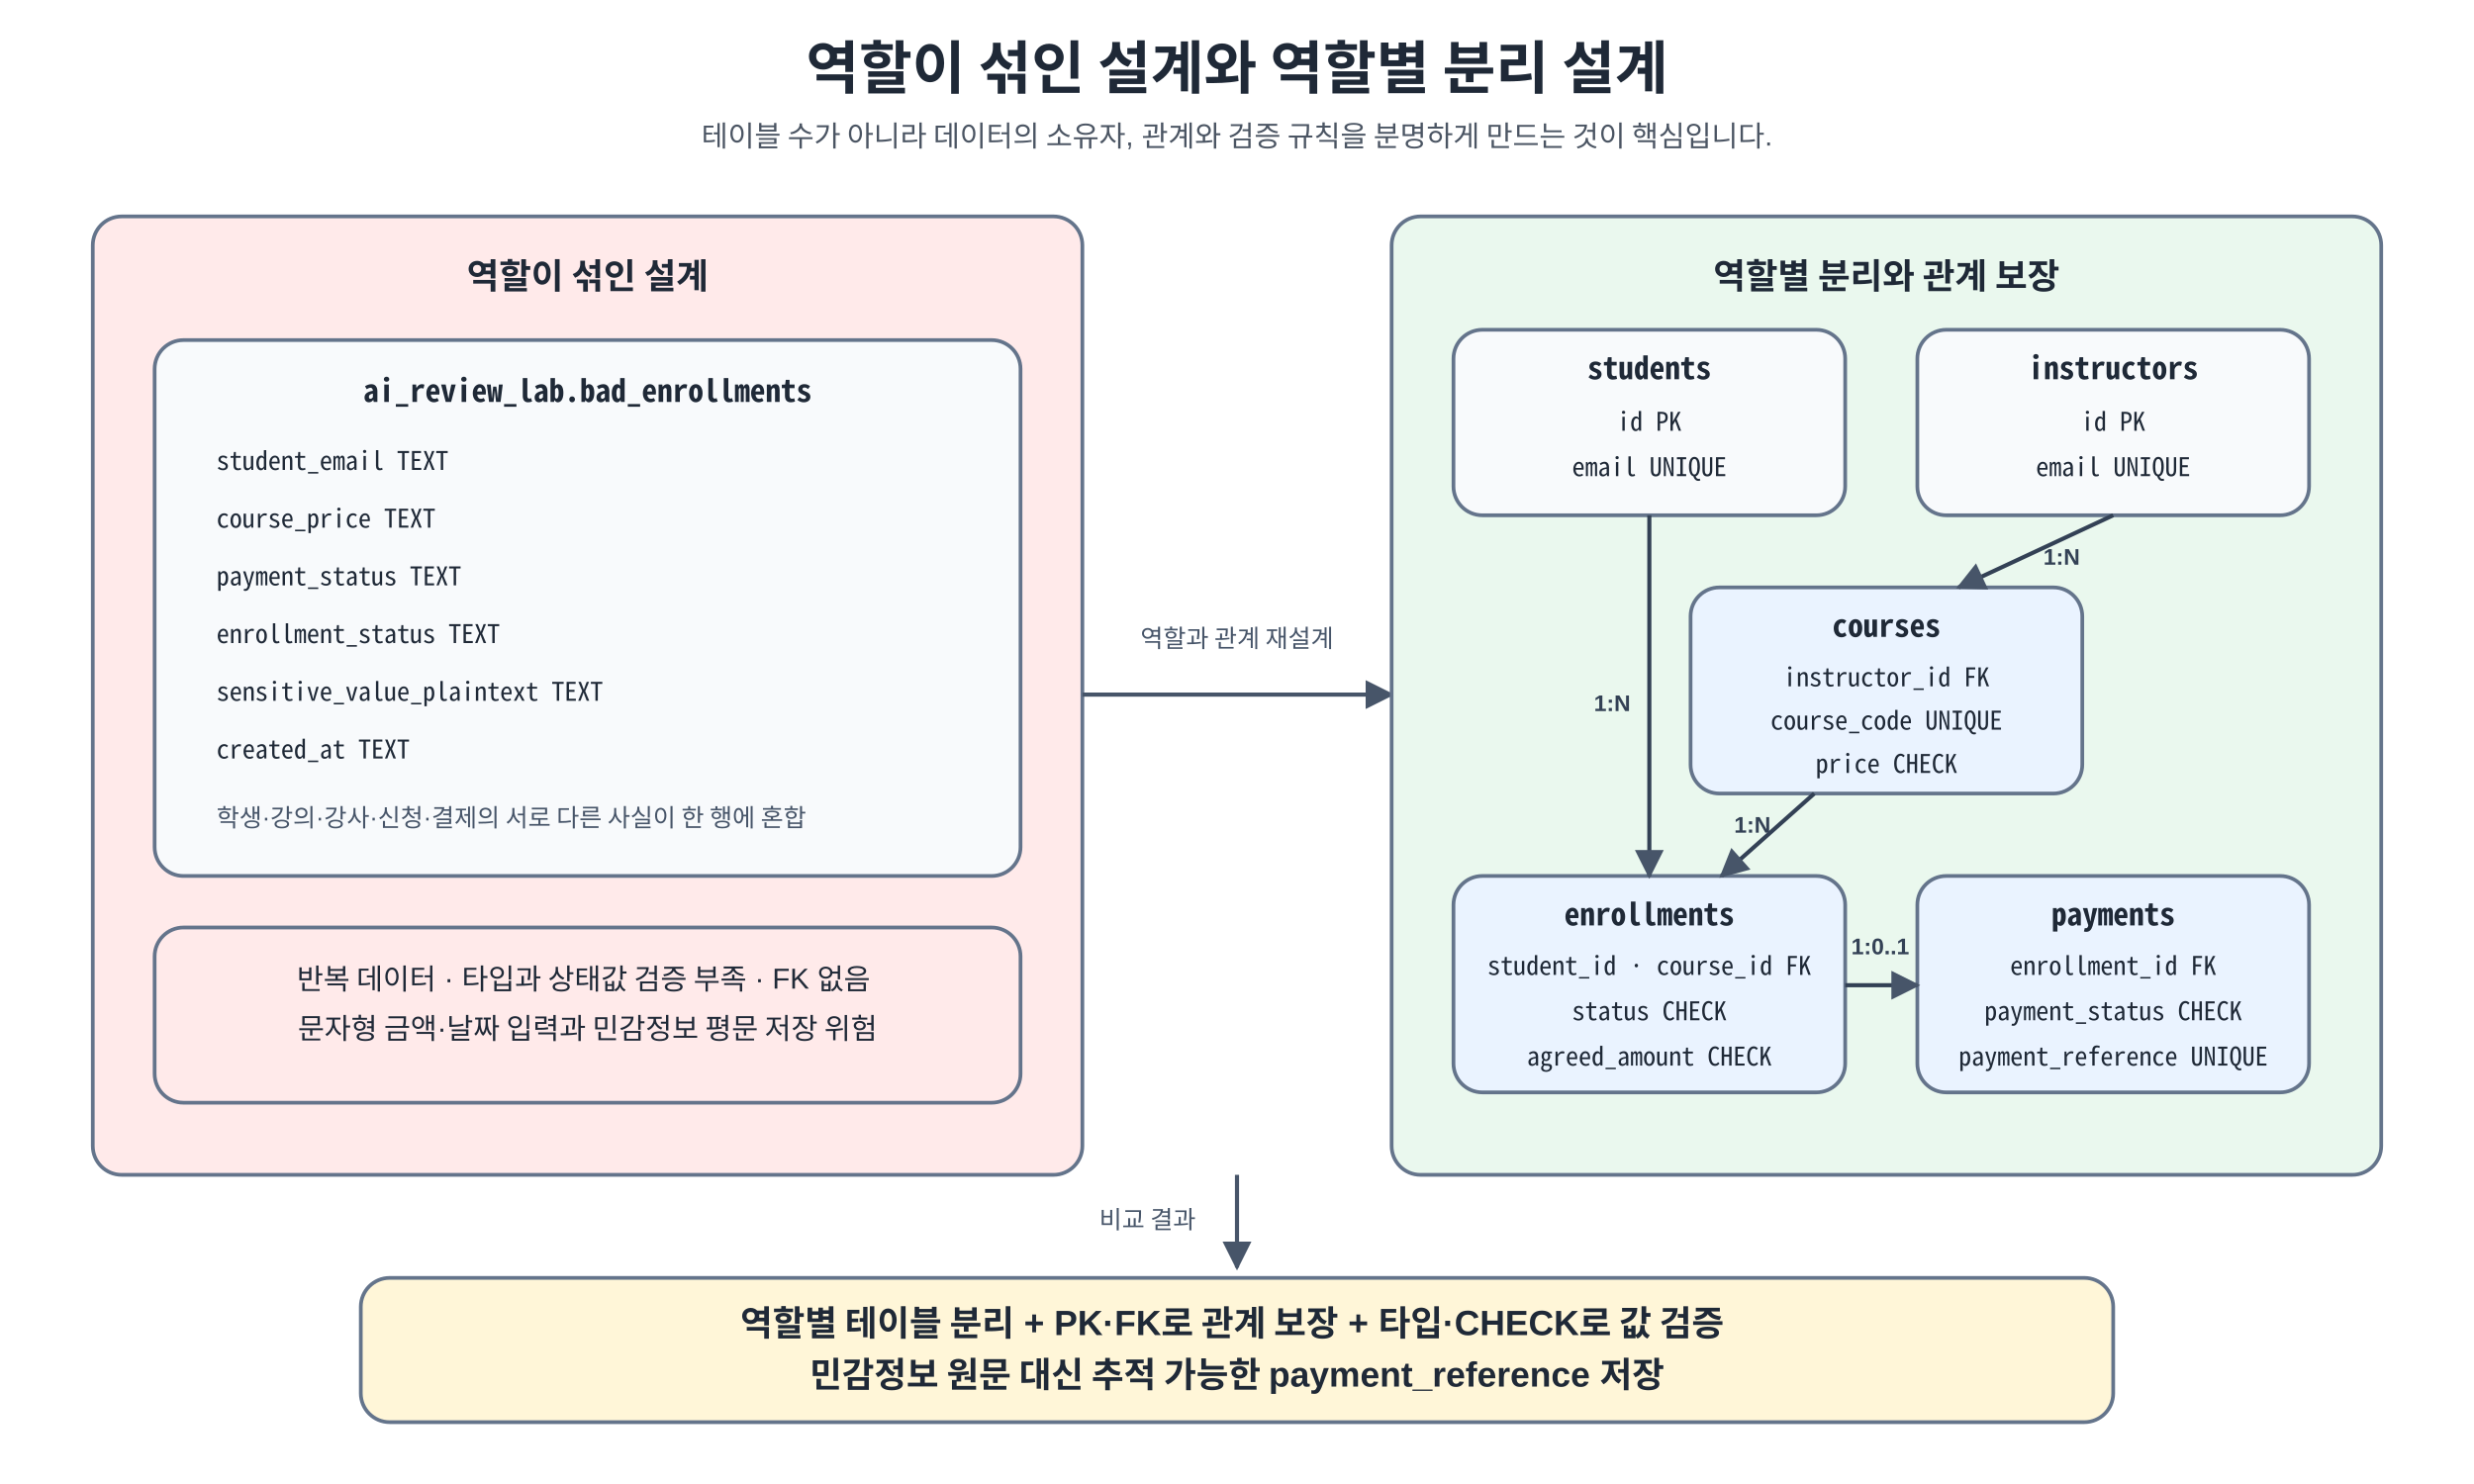
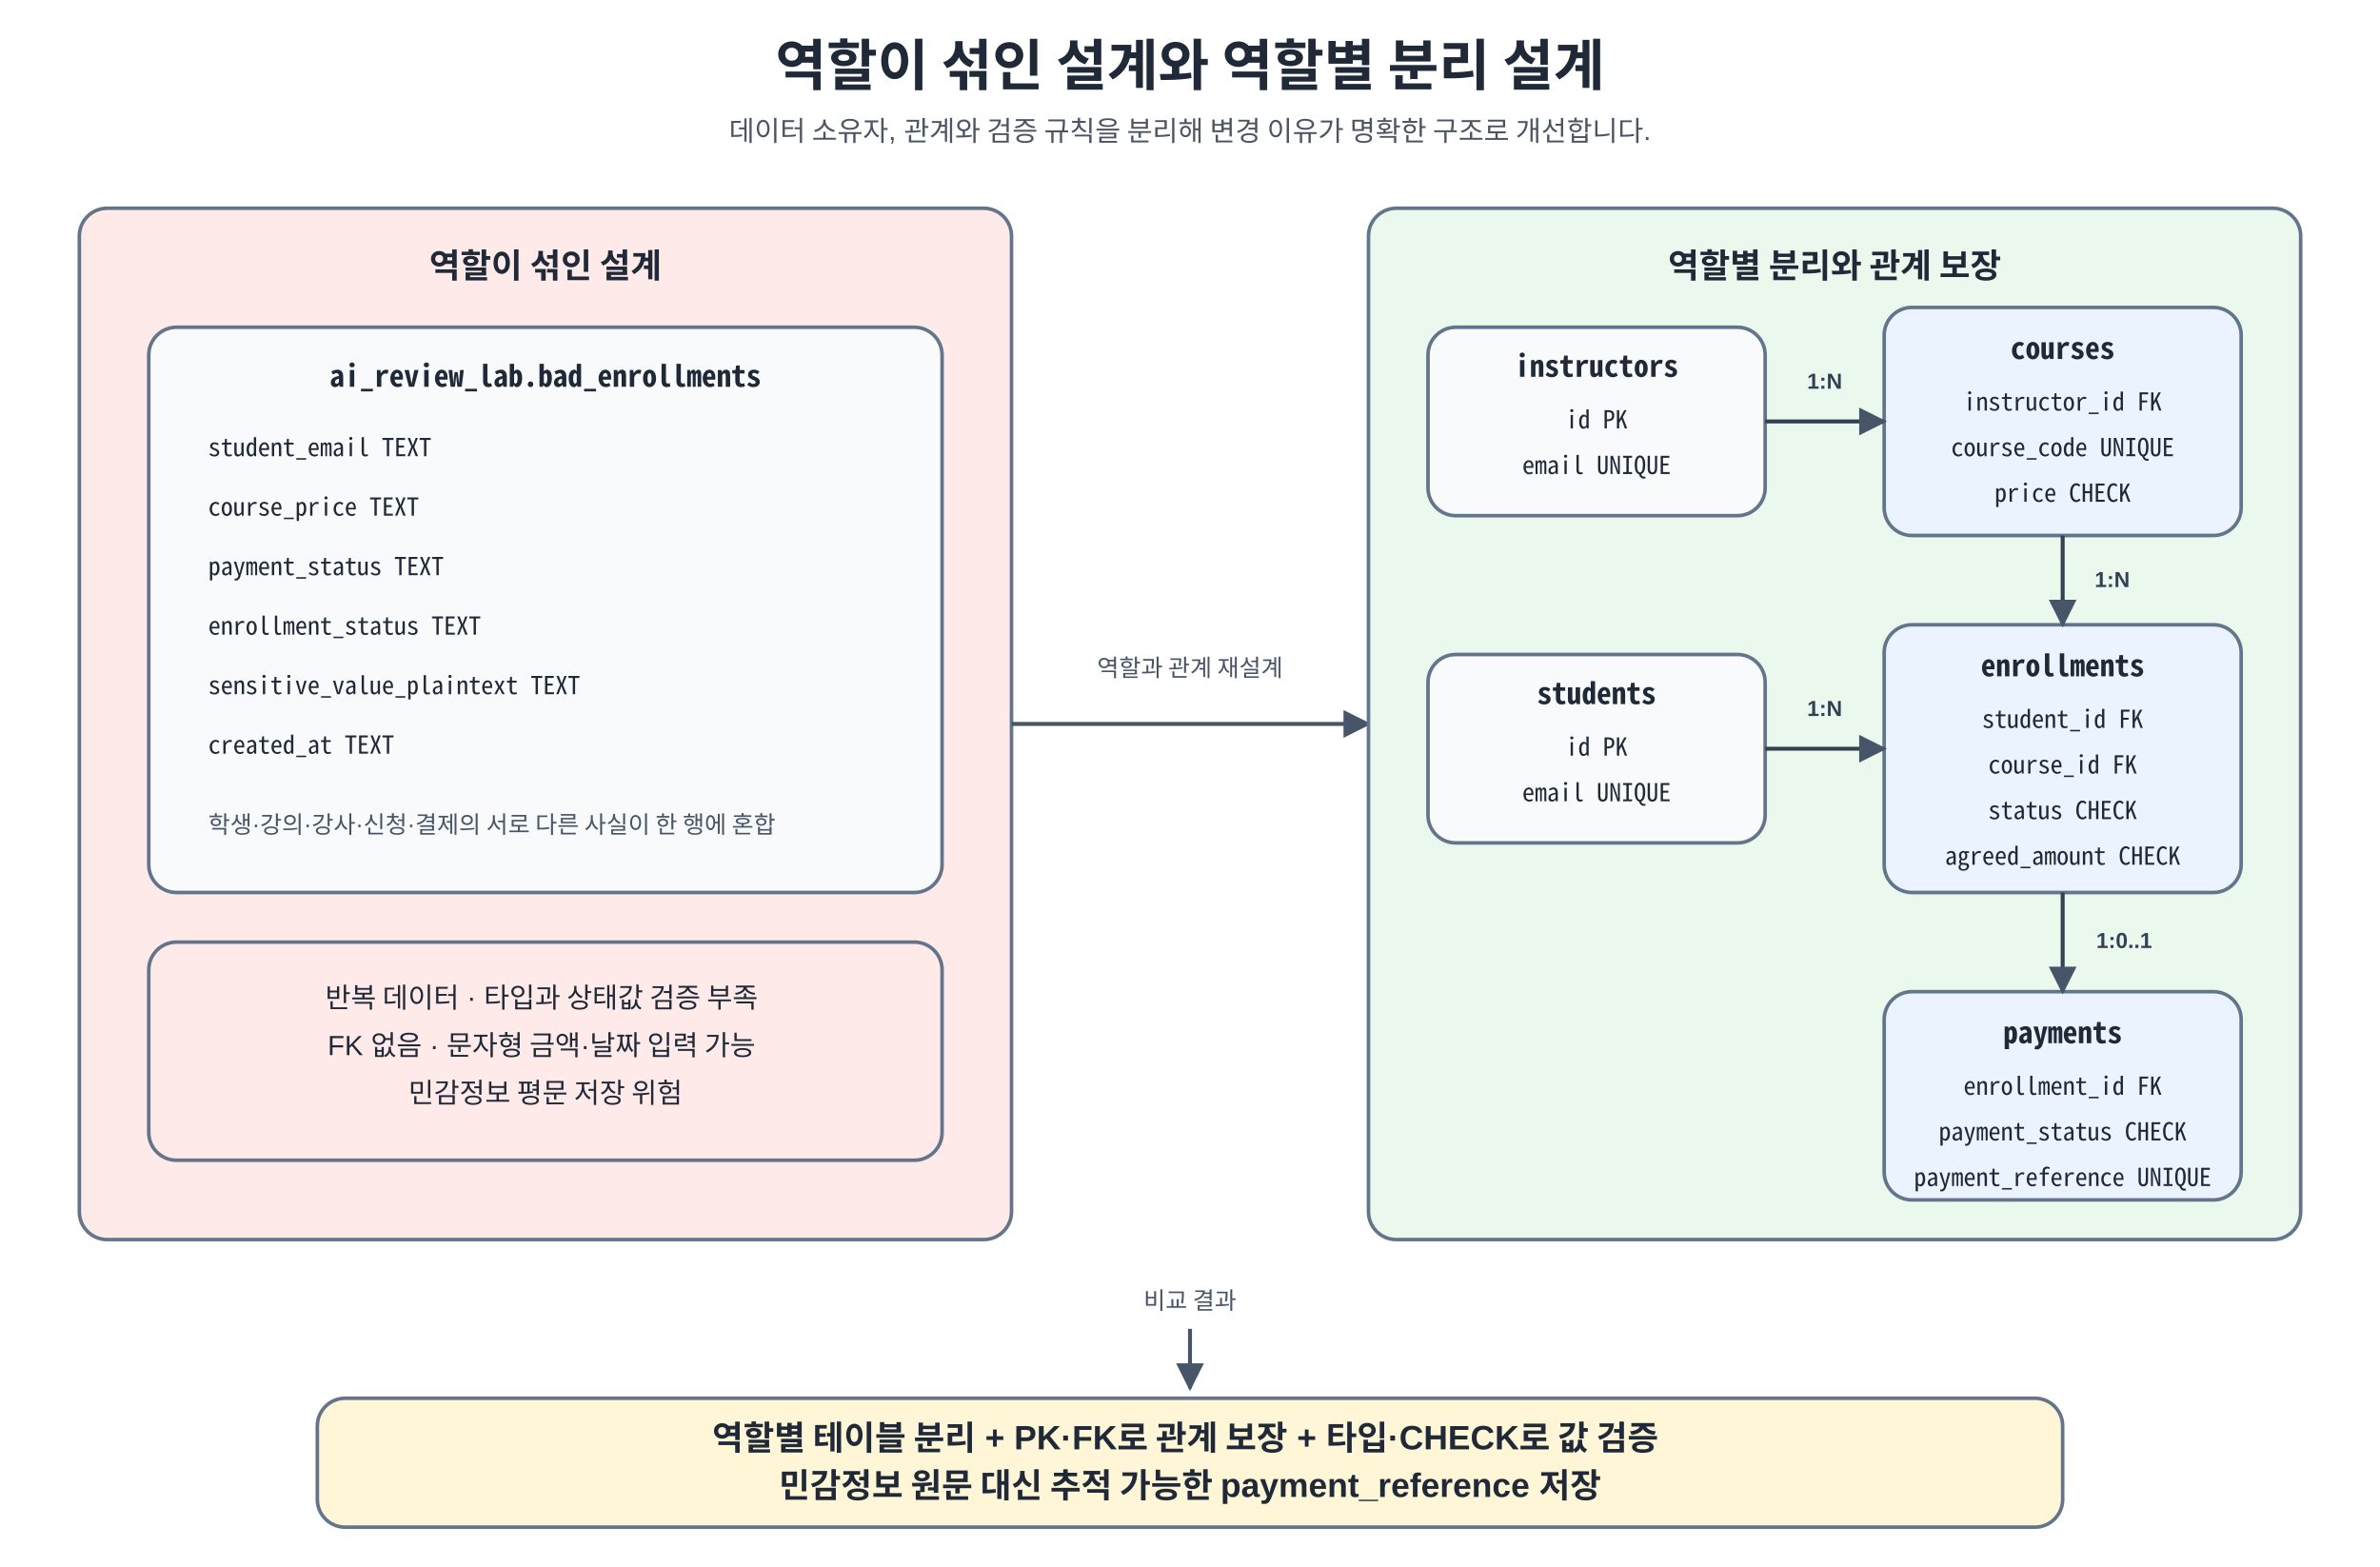
- <svg xmlns="http://www.w3.org/2000/svg" width="100%" viewBox="0 0 1200 720" role="img" aria-labelledby="title desc" preserveAspectRatio="xMidYMid meet">
+ <svg xmlns="http://www.w3.org/2000/svg" width="100%" viewBox="0 0 1200 790" role="img" aria-labelledby="title desc" preserveAspectRatio="xMidYMid meet">
  <style>
    .ko { font-family: "NanumSquare", "Malgun Gothic", "Apple SD Gothic Neo", "Noto Sans KR", "UnDotum", Arial, sans-serif; fill: #1f2937; }
    .mono { font-family: "Noto Sans Mono CJK KR", "NanumSquare", Consolas, D2Coding, "Courier New", monospace; fill: #1f2937; }
    .title { font-size: 28px; font-weight: 700; }
    .subtitle { font-size: 14px; fill: #4b5563; }
    .head { font-size: 17px; font-weight: 700; }
    .table-head { font-size: 15px; font-weight: 700; }
    .body { font-size: 14px; }
    .small { font-size: 12px; fill: #475569; }
    .field { font-size: 12.5px; }
    .box { stroke: #64748b; stroke-width: 1.8; rx: 14; ry: 14; }
    .req { fill: #eaf3ff; }
    .human { fill: #fff6d8; }
    .ok { fill: #eaf8ee; }
    .bad { fill: #ffeaea; }
    .meta { fill: #f8fafc; }
-     .line { stroke: #475569; stroke-width: 2; fill: none; }
-     .relation { stroke: #334155; stroke-width: 2; fill: none; }
+     .line { stroke: #475569; stroke-width: 2; fill: none; marker-end: url(#arrow); stroke-linejoin: round; }
+     .relation { stroke: #334155; stroke-width: 2; fill: none; marker-end: url(#arrow); stroke-linejoin: round; }
    .relation-label { font-size: 11px; font-weight: 700; fill: #334155; }
  </style>
  <defs>
    <marker id="arrow" viewBox="0 0 10 10" refX="9" refY="5" markerWidth="7" markerHeight="7" orient="auto-start-reverse">
      <path d="M 0 0 L 10 5 L 0 10 z" fill="#475569" />
    </marker>
  </defs>
-   <rect x="0" y="0" width="1200" height="720" fill="#ffffff" />
+   <rect x="0" y="0" width="1200" height="790" fill="#ffffff" />
  <text x="600" y="43" text-anchor="middle" class="ko title">역할이 섞인 설계와 역할별 분리 설계</text>
-   <text x="600" y="71" text-anchor="middle" class="ko subtitle">테이블 수가 아니라 데이터의 소유자, 관계와 검증 규칙을 분명하게 만드는 것이 핵심입니다.</text>
-   <rect x="45" y="105" width="480" height="465" class="box bad" />
-   <text x="285" y="140" text-anchor="middle" class="ko head">역할이 섞인 설계</text>
-   <rect x="75" y="165" width="420" height="260" class="box meta" />
-   <text x="285" y="195" text-anchor="middle" class="mono table-head">ai_review_lab.bad_enrollments</text>
-   <text x="105" y="228" class="mono field">student_email TEXT</text>
-   <text x="105" y="256" class="mono field">course_price TEXT</text>
-   <text x="105" y="284" class="mono field">payment_status TEXT</text>
-   <text x="105" y="312" class="mono field">enrollment_status TEXT</text>
-   <text x="105" y="340" class="mono field">sensitive_value_plaintext TEXT</text>
-   <text x="105" y="368" class="mono field">created_at TEXT</text>
-   <text x="105" y="401" class="ko small">학생·강의·강사·신청·결제의 서로 다른 사실이 한 행에 혼합</text>
-   <rect x="75" y="450" width="420" height="85" class="box bad" />
-   <text x="285" y="480" text-anchor="middle" class="ko body">
-     <tspan x="285">반복 데이터 · 타입과 상태값 검증 부족 · FK 없음</tspan>
-     <tspan x="285" dy="24">문자형 금액·날짜 입력과 민감정보 평문 저장 위험</tspan>
+   <text x="600" y="71" text-anchor="middle" class="ko subtitle">데이터 소유자, 관계와 검증 규칙을 분리해 변경 이유가 명확한 구조로 개선합니다.</text>
+   <rect x="40" y="105" width="470" height="520" class="box bad" />
+   <text x="275" y="140" text-anchor="middle" class="ko head">역할이 섞인 설계</text>
+   <rect x="75" y="165" width="400" height="285" class="box meta" />
+   <text x="275" y="195" text-anchor="middle" class="mono table-head">ai_review_lab.bad_enrollments</text>
+   <text x="105" y="230" class="mono field">student_email TEXT</text>
+   <text x="105" y="260" class="mono field">course_price TEXT</text>
+   <text x="105" y="290" class="mono field">payment_status TEXT</text>
+   <text x="105" y="320" class="mono field">enrollment_status TEXT</text>
+   <text x="105" y="350" class="mono field">sensitive_value_plaintext TEXT</text>
+   <text x="105" y="380" class="mono field">created_at TEXT</text>
+   <text x="105" y="420" class="ko small">학생·강의·강사·신청·결제의 서로 다른 사실이 한 행에 혼합</text>
+   <rect x="75" y="475" width="400" height="110" class="box bad" />
+   <text x="275" y="508" text-anchor="middle" class="ko body">
+     <tspan x="275">반복 데이터 · 타입과 상태값 검증 부족</tspan>
+     <tspan x="275" dy="24">FK 없음 · 문자형 금액·날짜 입력 가능</tspan>
+     <tspan x="275" dy="24">민감정보 평문 저장 위험</tspan>
  </text>
-   <line x1="525" y1="337" x2="675" y2="337" class="line" marker-end="url(#arrow)" />
-   <text x="600" y="314" text-anchor="middle" class="ko small">역할과 관계 재설계</text>
-   <rect x="675" y="105" width="480" height="465" class="box ok" />
-   <text x="915" y="140" text-anchor="middle" class="ko head">역할별 분리와 관계 보장</text>
-   <rect x="705" y="160" width="190" height="90" class="box meta" />
-   <text x="800" y="184" text-anchor="middle" class="mono table-head">students</text>
-   <text x="800" y="209" text-anchor="middle" class="mono field">id PK</text>
-   <text x="800" y="231" text-anchor="middle" class="mono field">email UNIQUE</text>
-   <rect x="930" y="160" width="190" height="90" class="box meta" />
-   <text x="1025" y="184" text-anchor="middle" class="mono table-head">instructors</text>
-   <text x="1025" y="209" text-anchor="middle" class="mono field">id PK</text>
-   <text x="1025" y="231" text-anchor="middle" class="mono field">email UNIQUE</text>
-   <rect x="820" y="285" width="190" height="100" class="box req" />
-   <text x="915" y="309" text-anchor="middle" class="mono table-head">courses</text>
-   <text x="915" y="333" text-anchor="middle" class="mono field">instructor_id FK</text>
-   <text x="915" y="354" text-anchor="middle" class="mono field">course_code UNIQUE</text>
-   <text x="915" y="375" text-anchor="middle" class="mono field">price CHECK</text>
-   <rect x="705" y="425" width="190" height="105" class="box req" />
-   <text x="800" y="449" text-anchor="middle" class="mono table-head">enrollments</text>
-   <text x="800" y="473" text-anchor="middle" class="mono field">student_id · course_id FK</text>
-   <text x="800" y="495" text-anchor="middle" class="mono field">status CHECK</text>
-   <text x="800" y="517" text-anchor="middle" class="mono field">agreed_amount CHECK</text>
-   <rect x="930" y="425" width="190" height="105" class="box req" />
-   <text x="1025" y="449" text-anchor="middle" class="mono table-head">payments</text>
-   <text x="1025" y="473" text-anchor="middle" class="mono field">enrollment_id FK</text>
-   <text x="1025" y="495" text-anchor="middle" class="mono field">payment_status CHECK</text>
-   <text x="1025" y="517" text-anchor="middle" class="mono field">payment_reference UNIQUE</text>
-   <line x1="1025" y1="250" x2="950" y2="285" class="relation" marker-end="url(#arrow)" />
-   <text x="1000" y="274" text-anchor="middle" class="ko relation-label">1:N</text>
-   <line x1="800" y1="250" x2="800" y2="425" class="relation" marker-end="url(#arrow)" />
-   <text x="782" y="345" text-anchor="middle" class="ko relation-label">1:N</text>
-   <line x1="880" y1="385" x2="835" y2="425" class="relation" marker-end="url(#arrow)" />
-   <text x="850" y="404" text-anchor="middle" class="ko relation-label">1:N</text>
-   <line x1="895" y1="478" x2="930" y2="478" class="relation" marker-end="url(#arrow)" />
-   <text x="912" y="463" text-anchor="middle" class="ko relation-label">1:0..1</text>
-   <text x="580" y="596" text-anchor="end" class="ko small">비교 결과</text>
-   <line x1="600" y1="570" x2="600" y2="615" class="line" marker-end="url(#arrow)" />
-   <rect x="175" y="620" width="850" height="70" class="box human" />
-   <text x="600" y="648" text-anchor="middle" class="ko head">
+   <path d="M510 365 H690" class="line" />
+   <text x="600" y="341" text-anchor="middle" class="ko small">역할과 관계 재설계</text>
+   <rect x="690" y="105" width="470" height="520" class="box ok" />
+   <text x="925" y="140" text-anchor="middle" class="ko head">역할별 분리와 관계 보장</text>
+   <rect x="720" y="165" width="170" height="95" class="box meta" />
+   <text x="805" y="190" text-anchor="middle" class="mono table-head">instructors</text>
+   <text x="805" y="216" text-anchor="middle" class="mono field">id PK</text>
+   <text x="805" y="239" text-anchor="middle" class="mono field">email UNIQUE</text>
+   <rect x="950" y="155" width="180" height="115" class="box req" />
+   <text x="1040" y="181" text-anchor="middle" class="mono table-head">courses</text>
+   <text x="1040" y="207" text-anchor="middle" class="mono field">instructor_id FK</text>
+   <text x="1040" y="230" text-anchor="middle" class="mono field">course_code UNIQUE</text>
+   <text x="1040" y="253" text-anchor="middle" class="mono field">price CHECK</text>
+   <rect x="720" y="330" width="170" height="95" class="box meta" />
+   <text x="805" y="355" text-anchor="middle" class="mono table-head">students</text>
+   <text x="805" y="381" text-anchor="middle" class="mono field">id PK</text>
+   <text x="805" y="404" text-anchor="middle" class="mono field">email UNIQUE</text>
+   <rect x="950" y="315" width="180" height="135" class="box req" />
+   <text x="1040" y="341" text-anchor="middle" class="mono table-head">enrollments</text>
+   <text x="1040" y="367" text-anchor="middle" class="mono field">student_id FK</text>
+   <text x="1040" y="390" text-anchor="middle" class="mono field">course_id FK</text>
+   <text x="1040" y="413" text-anchor="middle" class="mono field">status CHECK</text>
+   <text x="1040" y="436" text-anchor="middle" class="mono field">agreed_amount CHECK</text>
+   <rect x="950" y="500" width="180" height="105" class="box req" />
+   <text x="1040" y="526" text-anchor="middle" class="mono table-head">payments</text>
+   <text x="1040" y="552" text-anchor="middle" class="mono field">enrollment_id FK</text>
+   <text x="1040" y="575" text-anchor="middle" class="mono field">payment_status CHECK</text>
+   <text x="1040" y="598" text-anchor="middle" class="mono field">payment_reference UNIQUE</text>
+   <path d="M890 212.5 H950" class="relation" />
+   <text x="920" y="196" text-anchor="middle" class="ko relation-label">1:N</text>
+   <path d="M890 377.5 H950" class="relation" />
+   <text x="920" y="361" text-anchor="middle" class="ko relation-label">1:N</text>
+   <path d="M1040 270 V315" class="relation" />
+   <text x="1065" y="296" text-anchor="middle" class="ko relation-label">1:N</text>
+   <path d="M1040 450 V500" class="relation" />
+   <text x="1071" y="478" text-anchor="middle" class="ko relation-label">1:0..1</text>
+   <text x="600" y="660" text-anchor="middle" class="ko small">비교 결과</text>
+   <path d="M600 670 V700" class="line" />
+   <rect x="160" y="705" width="880" height="65" class="box human" />
+   <text x="600" y="731" text-anchor="middle" class="ko head">
    <tspan x="600">역할별 테이블 분리 + PK·FK로 관계 보장 + 타입·CHECK로 값 검증</tspan>
-     <tspan x="600" dy="25">민감정보 원문 대신 추적 가능한 payment_reference 저장</tspan>
+     <tspan x="600" dy="24">민감정보 원문 대신 추적 가능한 payment_reference 저장</tspan>
  </text>
</svg>
